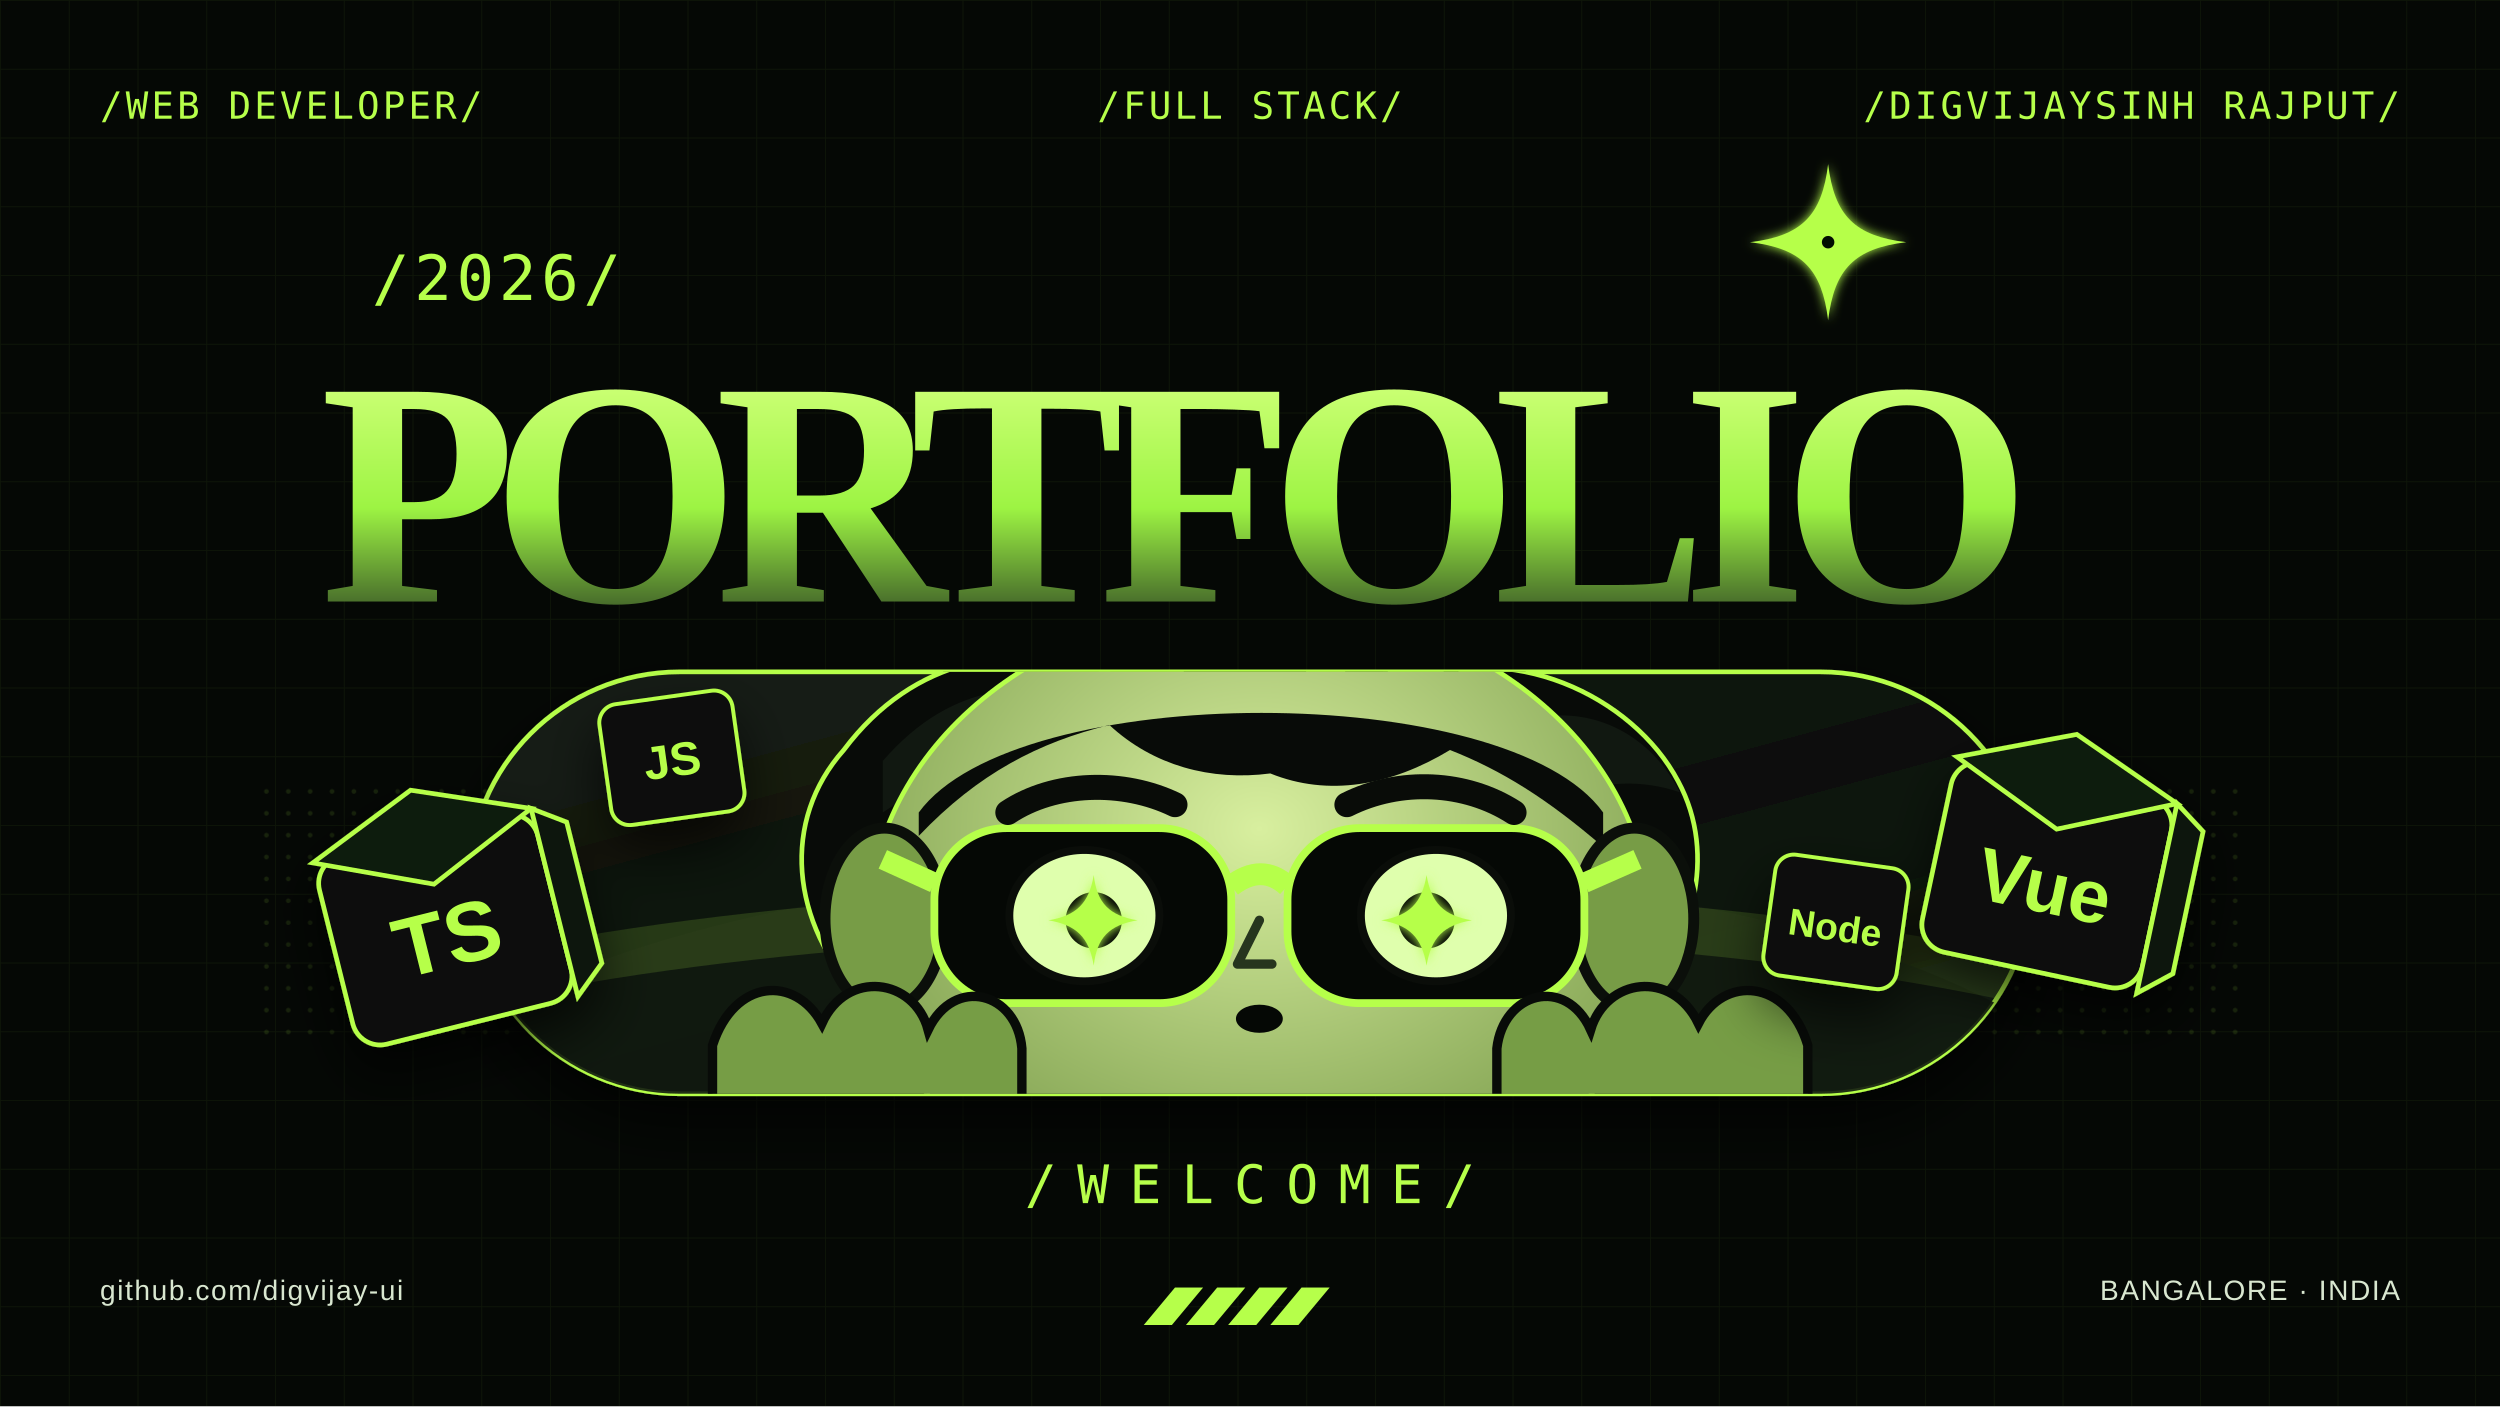
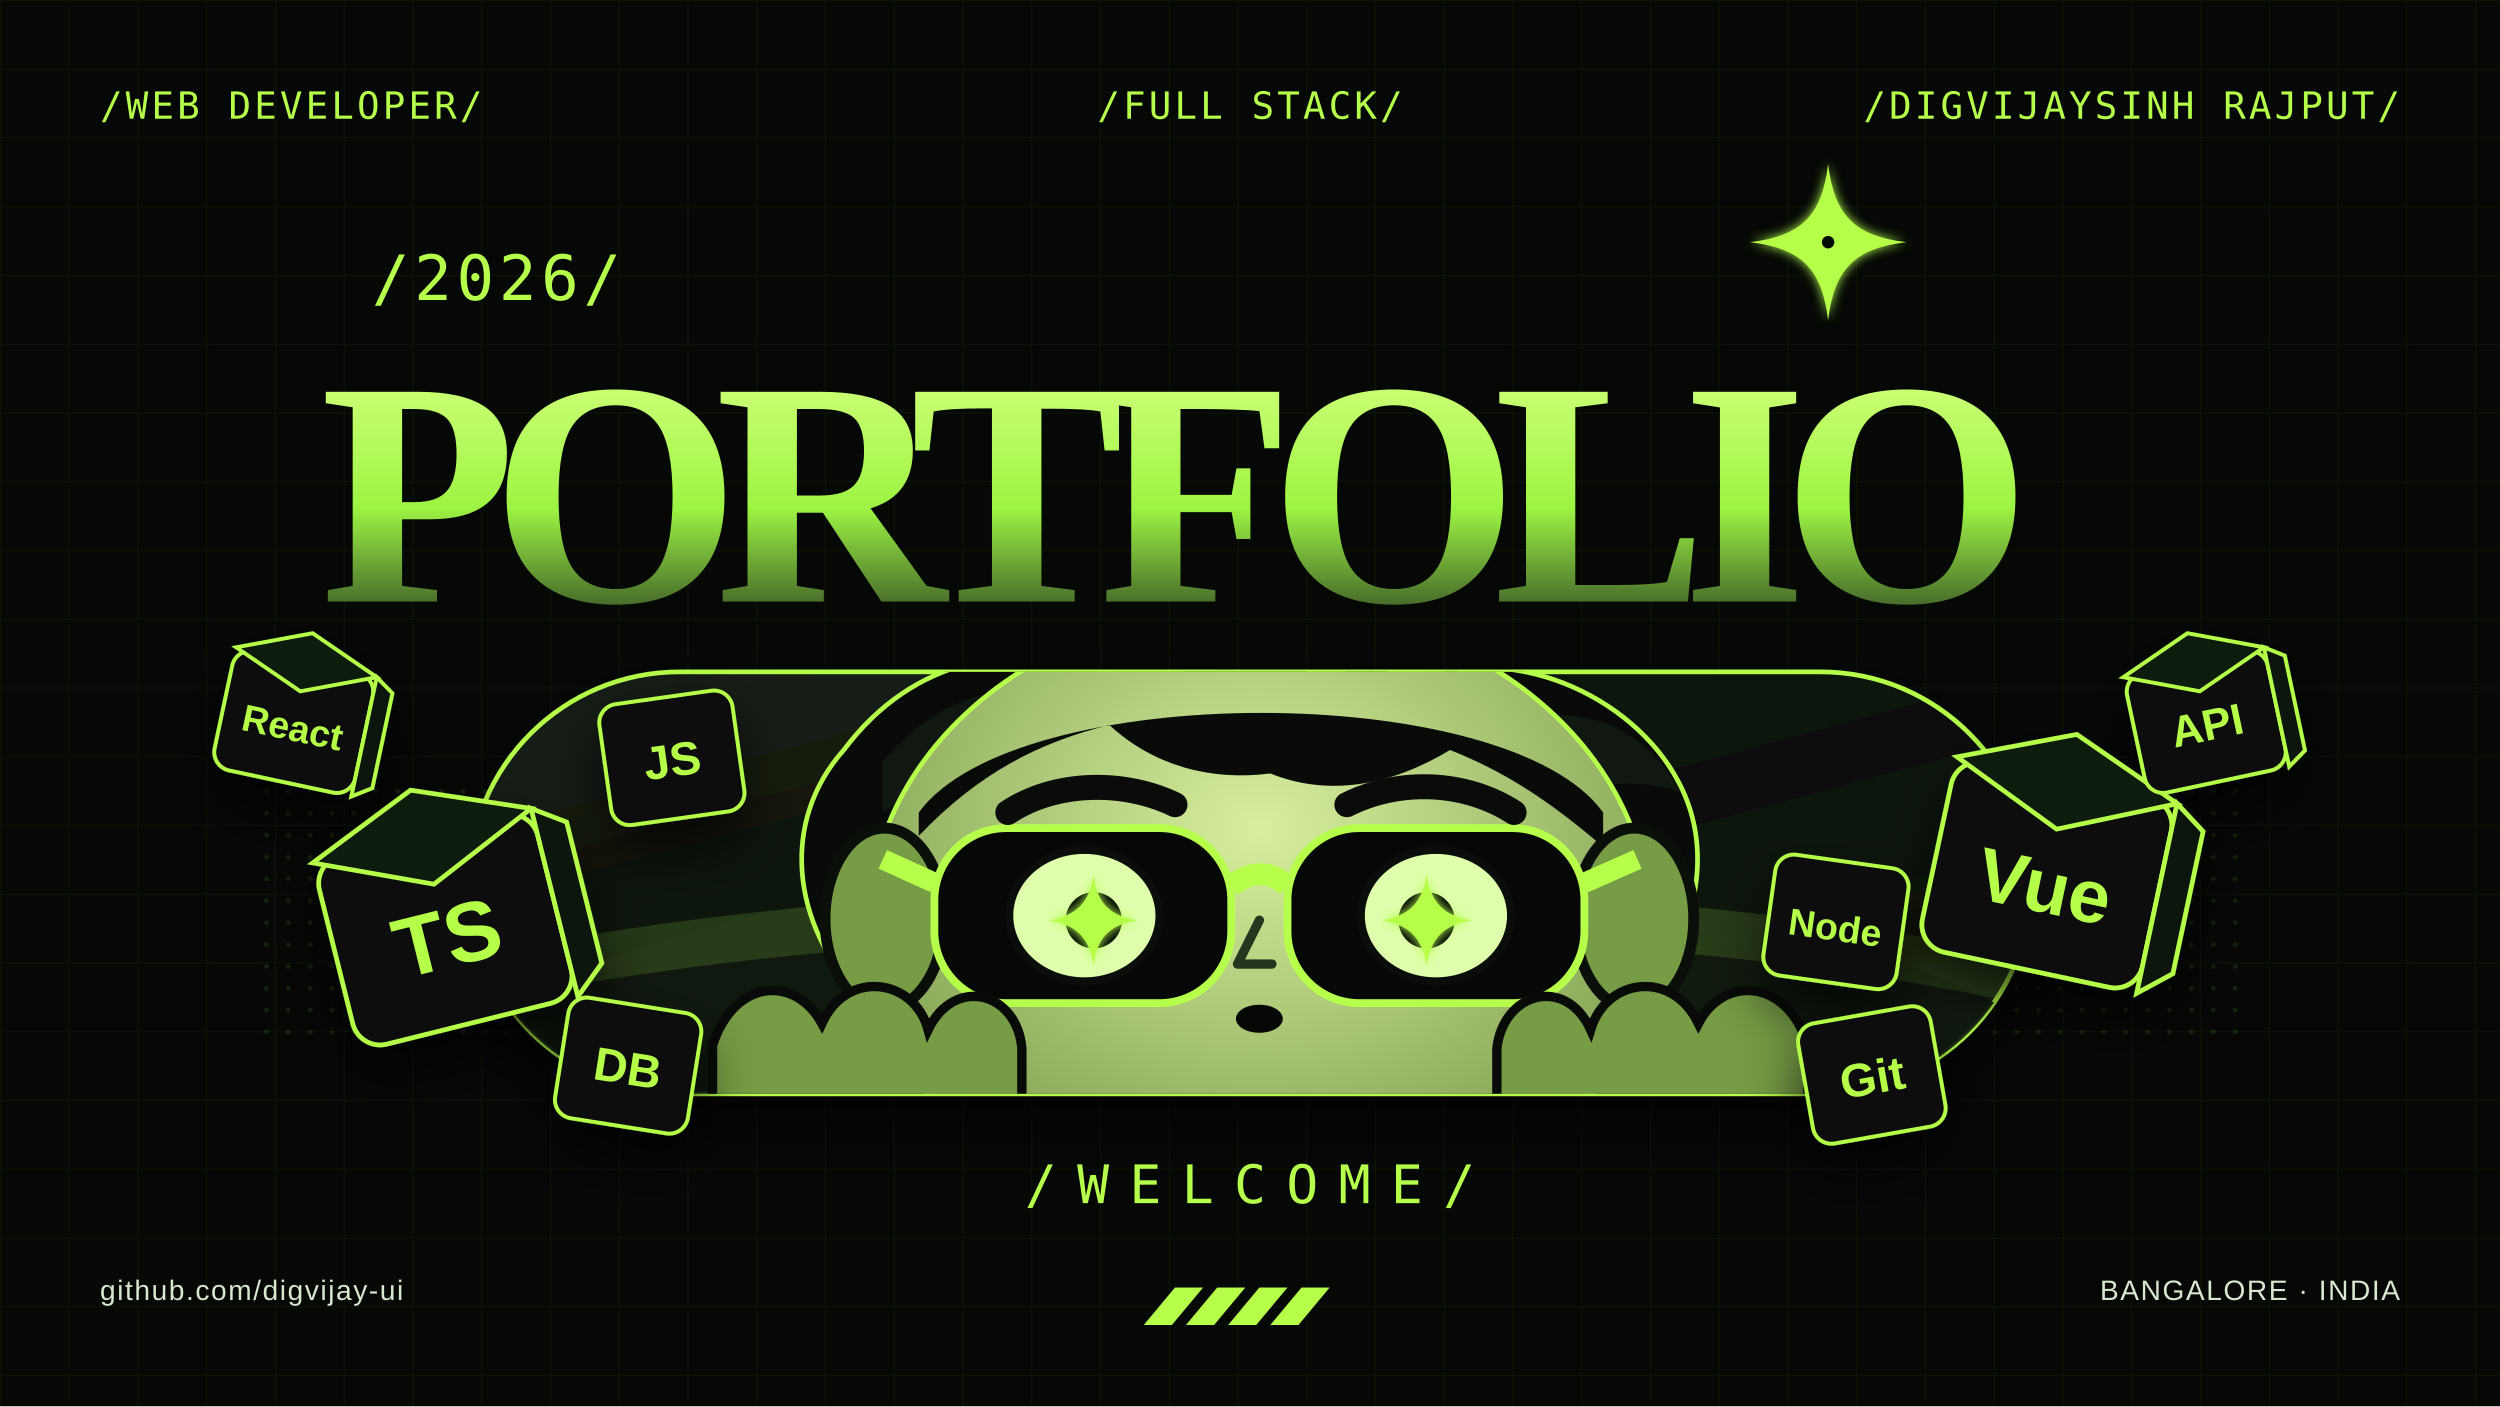
<svg xmlns="http://www.w3.org/2000/svg" width="1600" height="900" viewBox="0 0 1600 900" preserveAspectRatio="xMidYMid meet" role="img" aria-labelledby="title desc">
  <defs>
    <linearGradient id="titleGrad" x1="0" y1="0" x2="0" y2="1">
      <stop offset="0" stop-color="#c9ff72" />
      <stop offset="0.55" stop-color="#9df443" />
      <stop offset="1" stop-color="#486d2b" />
    </linearGradient>
    <linearGradient id="panelGrad" x1="0" y1="0" x2="1" y2="1">
      <stop offset="0" stop-color="#182115" />
      <stop offset="0.55" stop-color="#0b100b" />
      <stop offset="1" stop-color="#1c2b16" />
    </linearGradient>
    <radialGradient id="skinGrad" cx="50%" cy="35%" r="75%">
      <stop offset="0" stop-color="#d8ef9f" />
      <stop offset="1" stop-color="#6b8e3d" />
    </radialGradient>
    <pattern id="grid" width="44" height="44" patternUnits="userSpaceOnUse">
      <path d="M44 0H0V44" fill="none" stroke="#97d941" stroke-opacity="0.07" stroke-width="1" />
    </pattern>
    <pattern id="dots" width="14" height="14" patternUnits="userSpaceOnUse">
      <circle cx="2.5" cy="2.5" r="1.5" fill="#b6ff4a" fill-opacity="0.18" />
    </pattern>
    <filter id="glow" x="-80%" y="-80%" width="260%" height="260%">
      <feGaussianBlur stdDeviation="7" result="blur" />
      <feMerge>
        <feMergeNode in="blur" />
        <feMergeNode in="SourceGraphic" />
      </feMerge>
    </filter>
    <filter id="softGlow" x="-80%" y="-80%" width="260%" height="260%">
      <feGaussianBlur stdDeviation="3.5" result="blur" />
      <feMerge>
        <feMergeNode in="blur" />
        <feMergeNode in="SourceGraphic" />
      </feMerge>
    </filter>
    <filter id="shadow" x="-50%" y="-50%" width="200%" height="200%">
      <feDropShadow dx="0" dy="18" stdDeviation="18" flood-color="#000" flood-opacity="0.7" />
    </filter>
    <clipPath id="capsuleClip">
      <rect x="300" y="430" width="1000" height="270" rx="135" />
    </clipPath>
  </defs>
  <rect width="1600" height="900" fill="#050805" />
  <rect width="1600" height="900" fill="url(#grid)" />
  <g fill="#b6ff4a" font-family="ui-monospace, SFMono-Regular, Menlo, Consolas, monospace" font-size="24" letter-spacing="2">
    <text x="64" y="76" text-anchor="start">/WEB DEVELOPER/</text>
    <text x="800" y="76" text-anchor="middle">/FULL STACK/</text>
    <text x="1536" y="76" text-anchor="end">/DIGVIJAYSINH RAJPUT/</text>
  </g>
  <text x="238" y="192" fill="#b6ff4a" font-family="ui-monospace, monospace" font-size="40" letter-spacing="3">/2026/</text>
  <text x="205" y="385" fill="url(#titleGrad)" font-family="Georgia, 'Times New Roman', serif" font-size="205" font-weight="700" letter-spacing="-16">PORTFOLIO</text>
  <g transform="translate(1170 155)" fill="#b6ff4a" filter="url(#softGlow)">
    <path d="M0-50C4-17 17-4 50 0C17 4 4 17 0 50C-4 17-17 4-50 0C-17-4-4-17 0-50Z" />
    <circle cx="0" cy="0" r="4" fill="#050805" />
  </g>
  <rect x="165" y="500" width="165" height="170" fill="url(#dots)" opacity="0.6" />
  <rect x="1270" y="500" width="165" height="170" fill="url(#dots)" opacity="0.6" />
  <rect x="300" y="430" width="1000" height="270" rx="135" fill="url(#panelGrad)" stroke="#b6ff4a" stroke-width="3" filter="url(#shadow)" />
  <g clip-path="url(#capsuleClip)">
    <path d="M300 655C520 520 1080 520 1300 655V730H300Z" fill="#111a0f" opacity="0.9" />
    <path d="M220 650C500 560 1100 560 1380 650" fill="none" stroke="#b6ff4a" stroke-opacity="0.15" stroke-width="30" />
    <path d="M540 480C585 420 650 410 708 430C760 390 850 400 900 438C965 408 1045 445 1074 500C1100 548 1082 605 1050 640H552C505 590 500 525 540 480Z" fill="#080b08" stroke="#b6ff4a" stroke-width="3" />
    <path d="M565 487C610 435 663 432 720 454C749 422 807 414 850 436C887 411 948 425 980 460C1020 451 1057 471 1075 507C1025 490 980 515 943 545C900 515 867 497 821 500C775 475 731 480 696 518C650 490 608 490 565 520Z" fill="#111811" />
    <ellipse cx="806" cy="592" rx="250" ry="205" fill="url(#skinGrad)" stroke="#b6ff4a" stroke-width="3" />
    <path d="M588 535C626 495 665 475 710 464C738 490 775 500 813 495C850 510 890 503 928 480C961 493 990 511 1026 542V520C965 435 650 435 588 520Z" fill="#080b08" />
    <ellipse cx="566" cy="588" rx="38" ry="58" fill="#779c46" stroke="#0b0f0a" stroke-width="7" />
    <ellipse cx="1046" cy="588" rx="38" ry="58" fill="#779c46" stroke="#0b0f0a" stroke-width="7" />
    <g fill="#050805" stroke="#b6ff4a" stroke-width="5">
      <rect x="598" y="530" width="190" height="112" rx="46" />
      <rect x="824" y="530" width="190" height="112" rx="46" />
      <path d="M788 567C801 557 813 557 824 567" fill="none" stroke-width="14" />
      <path d="M598 565L565 550M1014 565L1048 550" fill="none" stroke-width="13" />
    </g>
    <g fill="#dfffad" stroke="#0a0d09" stroke-width="5">
      <ellipse cx="694" cy="586" rx="48" ry="42" />
      <ellipse cx="919" cy="586" rx="48" ry="42" />
    </g>
    <g fill="#050805">
      <circle cx="700" cy="589" r="18" />
      <circle cx="913" cy="589" r="18" />
    </g>
    <g fill="#b6ff4a" filter="url(#softGlow)">
      <path d="M700 560C702 578 710 586 728 589C710 592 702 600 700 618C697 600 689 592 671 589C689 586 697 578 700 560Z" />
      <path d="M913 560C916 578 924 586 942 589C924 592 916 600 913 618C910 600 902 592 884 589C902 586 910 578 913 560Z" />
    </g>
    <path d="M645 520C675 500 719 499 752 515M862 515C896 498 938 500 969 520" fill="none" stroke="#090c08" stroke-width="16" stroke-linecap="round" />
    <path d="M806 589L792 617L814 617" fill="none" stroke="#26351e" stroke-width="6" stroke-linecap="round" stroke-linejoin="round" />
    <ellipse cx="806" cy="652" rx="15" ry="9" fill="#050805" />
    <g fill="#769d45" stroke="#080b08" stroke-width="6">
      <path d="M456 669C470 626 509 624 526 655C542 620 585 626 594 659C611 624 651 635 654 671V704H456Z" />
      <path d="M958 671C962 635 1002 624 1018 659C1028 626 1070 620 1087 655C1103 624 1144 626 1157 669V704H958Z" />
    </g>
  </g>
  <g filter="url(#shadow)" font-family="Arial, sans-serif" font-weight="700" text-anchor="middle">
    <g transform="translate(285 595) rotate(-14)">
      <rect x="-72" y="-62" width="144" height="124" rx="18" fill="#0a0f09" stroke="#b6ff4a" stroke-width="3" />
      <path d="M-72-62L0-92L72-62L0-30Z" fill="#111a0f" stroke="#b6ff4a" stroke-width="3" />
      <path d="M72-62L92-48V45L72 62Z" fill="#0f170e" stroke="#b6ff4a" stroke-width="3" />
      <text x="0" y="24" fill="#b6ff4a" font-size="54">TS</text>
    </g>
    <g transform="translate(1310 560) rotate(12)">
      <rect x="-72" y="-62" width="144" height="124" rx="18" fill="#0a0f09" stroke="#b6ff4a" stroke-width="3" />
      <path d="M-72-62L0-92L72-62L0-30Z" fill="#111a0f" stroke="#b6ff4a" stroke-width="3" />
      <path d="M72-62L92-48V45L72 62Z" fill="#0f170e" stroke="#b6ff4a" stroke-width="3" />
      <text x="0" y="24" fill="#b6ff4a" font-size="48">Vue</text>
    </g>
    <g transform="translate(430 485) rotate(-8)">
      <rect x="-43" y="-39" width="86" height="78" rx="12" fill="#0a0f09" stroke="#b6ff4a" stroke-width="2.5" />
      <text x="0" y="12" fill="#b6ff4a" font-size="30">JS</text>
    </g>
    <g transform="translate(1175 590) rotate(8)">
      <rect x="-43" y="-39" width="86" height="78" rx="12" fill="#0a0f09" stroke="#b6ff4a" stroke-width="2.5" />
      <text x="0" y="12" fill="#b6ff4a" font-size="24">Node</text>
    </g>
+     <g transform="translate(188 462) rotate(12)">
+       <rect x="-46" y="-39" width="92" height="78" rx="12" fill="#0a0f09" stroke="#b6ff4a" stroke-width="2.5" />
+       <path d="M-46-39L0-58L46-39L0-20Z" fill="#111a0f" stroke="#b6ff4a" stroke-width="2.5" />
+       <path d="M46-39L58-31V31L46 39Z" fill="#0f170e" stroke="#b6ff4a" stroke-width="2.5" />
+       <text x="0" y="12" fill="#b6ff4a" font-size="24">React</text>
+     </g>
+     <g transform="translate(1412 462) rotate(-12)">
+       <rect x="-46" y="-39" width="92" height="78" rx="12" fill="#0a0f09" stroke="#b6ff4a" stroke-width="2.5" />
+       <path d="M-46-39L0-58L46-39L0-20Z" fill="#111a0f" stroke="#b6ff4a" stroke-width="2.5" />
+       <path d="M46-39L58-31V31L46 39Z" fill="#0f170e" stroke="#b6ff4a" stroke-width="2.5" />
+       <text x="0" y="12" fill="#b6ff4a" font-size="28">API</text>
+     </g>
+     <g transform="translate(402 682) rotate(9)">
+       <rect x="-43" y="-39" width="86" height="78" rx="12" fill="#0a0f09" stroke="#b6ff4a" stroke-width="2.5" />
+       <text x="0" y="12" fill="#b6ff4a" font-size="30">DB</text>
+     </g>
+     <g transform="translate(1198 688) rotate(-10)">
+       <rect x="-43" y="-39" width="86" height="78" rx="12" fill="#0a0f09" stroke="#b6ff4a" stroke-width="2.5" />
+       <text x="0" y="12" fill="#b6ff4a" font-size="30">Git</text>
+     </g>
  </g>
  <text x="800" y="770" text-anchor="middle" fill="#b6ff4a" font-family="ui-monospace, monospace" font-size="34" letter-spacing="13">/WELCOME/</text>
  <text x="64" y="832" text-anchor="start" fill="#d9e7d0" font-family="Arial, sans-serif" font-size="18" letter-spacing="1">github.com/digvijay-ui</text>
  <text x="1536" y="832" text-anchor="end" fill="#d9e7d0" font-family="Arial, sans-serif" font-size="18" letter-spacing="1">BANGALORE · INDIA</text>
  <g fill="#b6ff4a">
    <path d="M752 824h18l-20 24h-18zM779 824h18l-20 24h-18zM806 824h18l-20 24h-18zM833 824h18l-20 24h-18z" />
  </g>
</svg>
